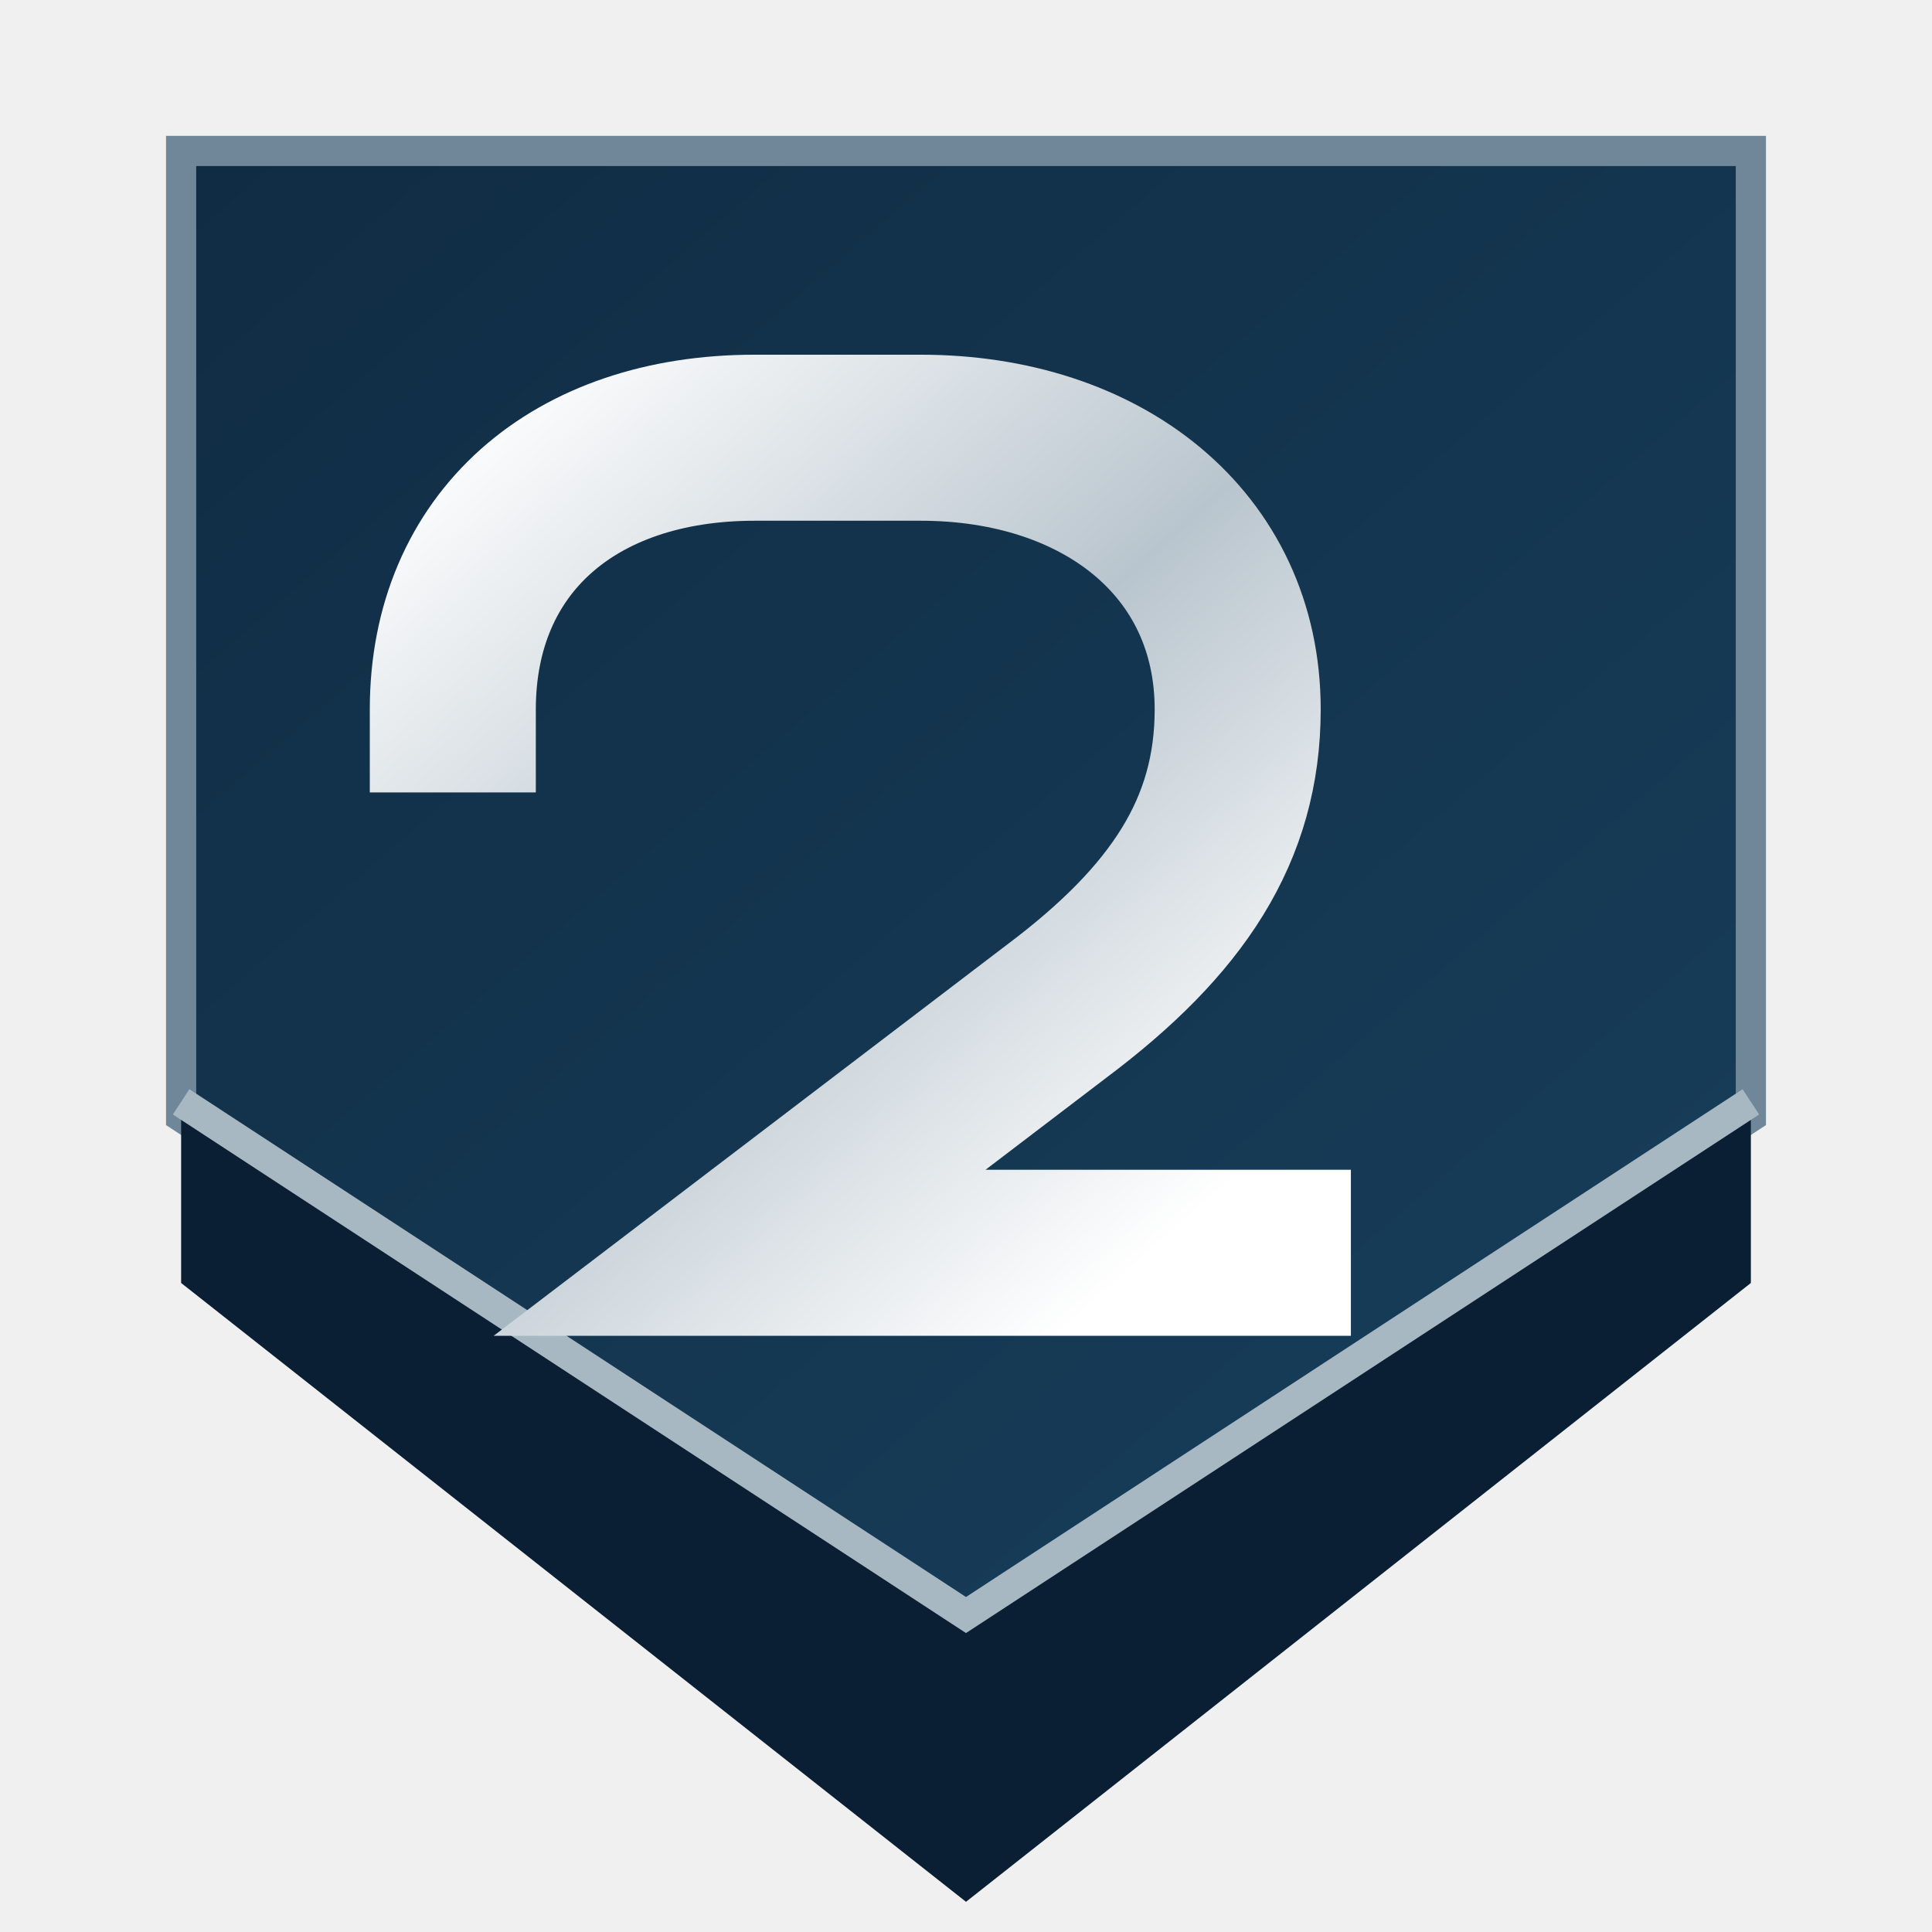
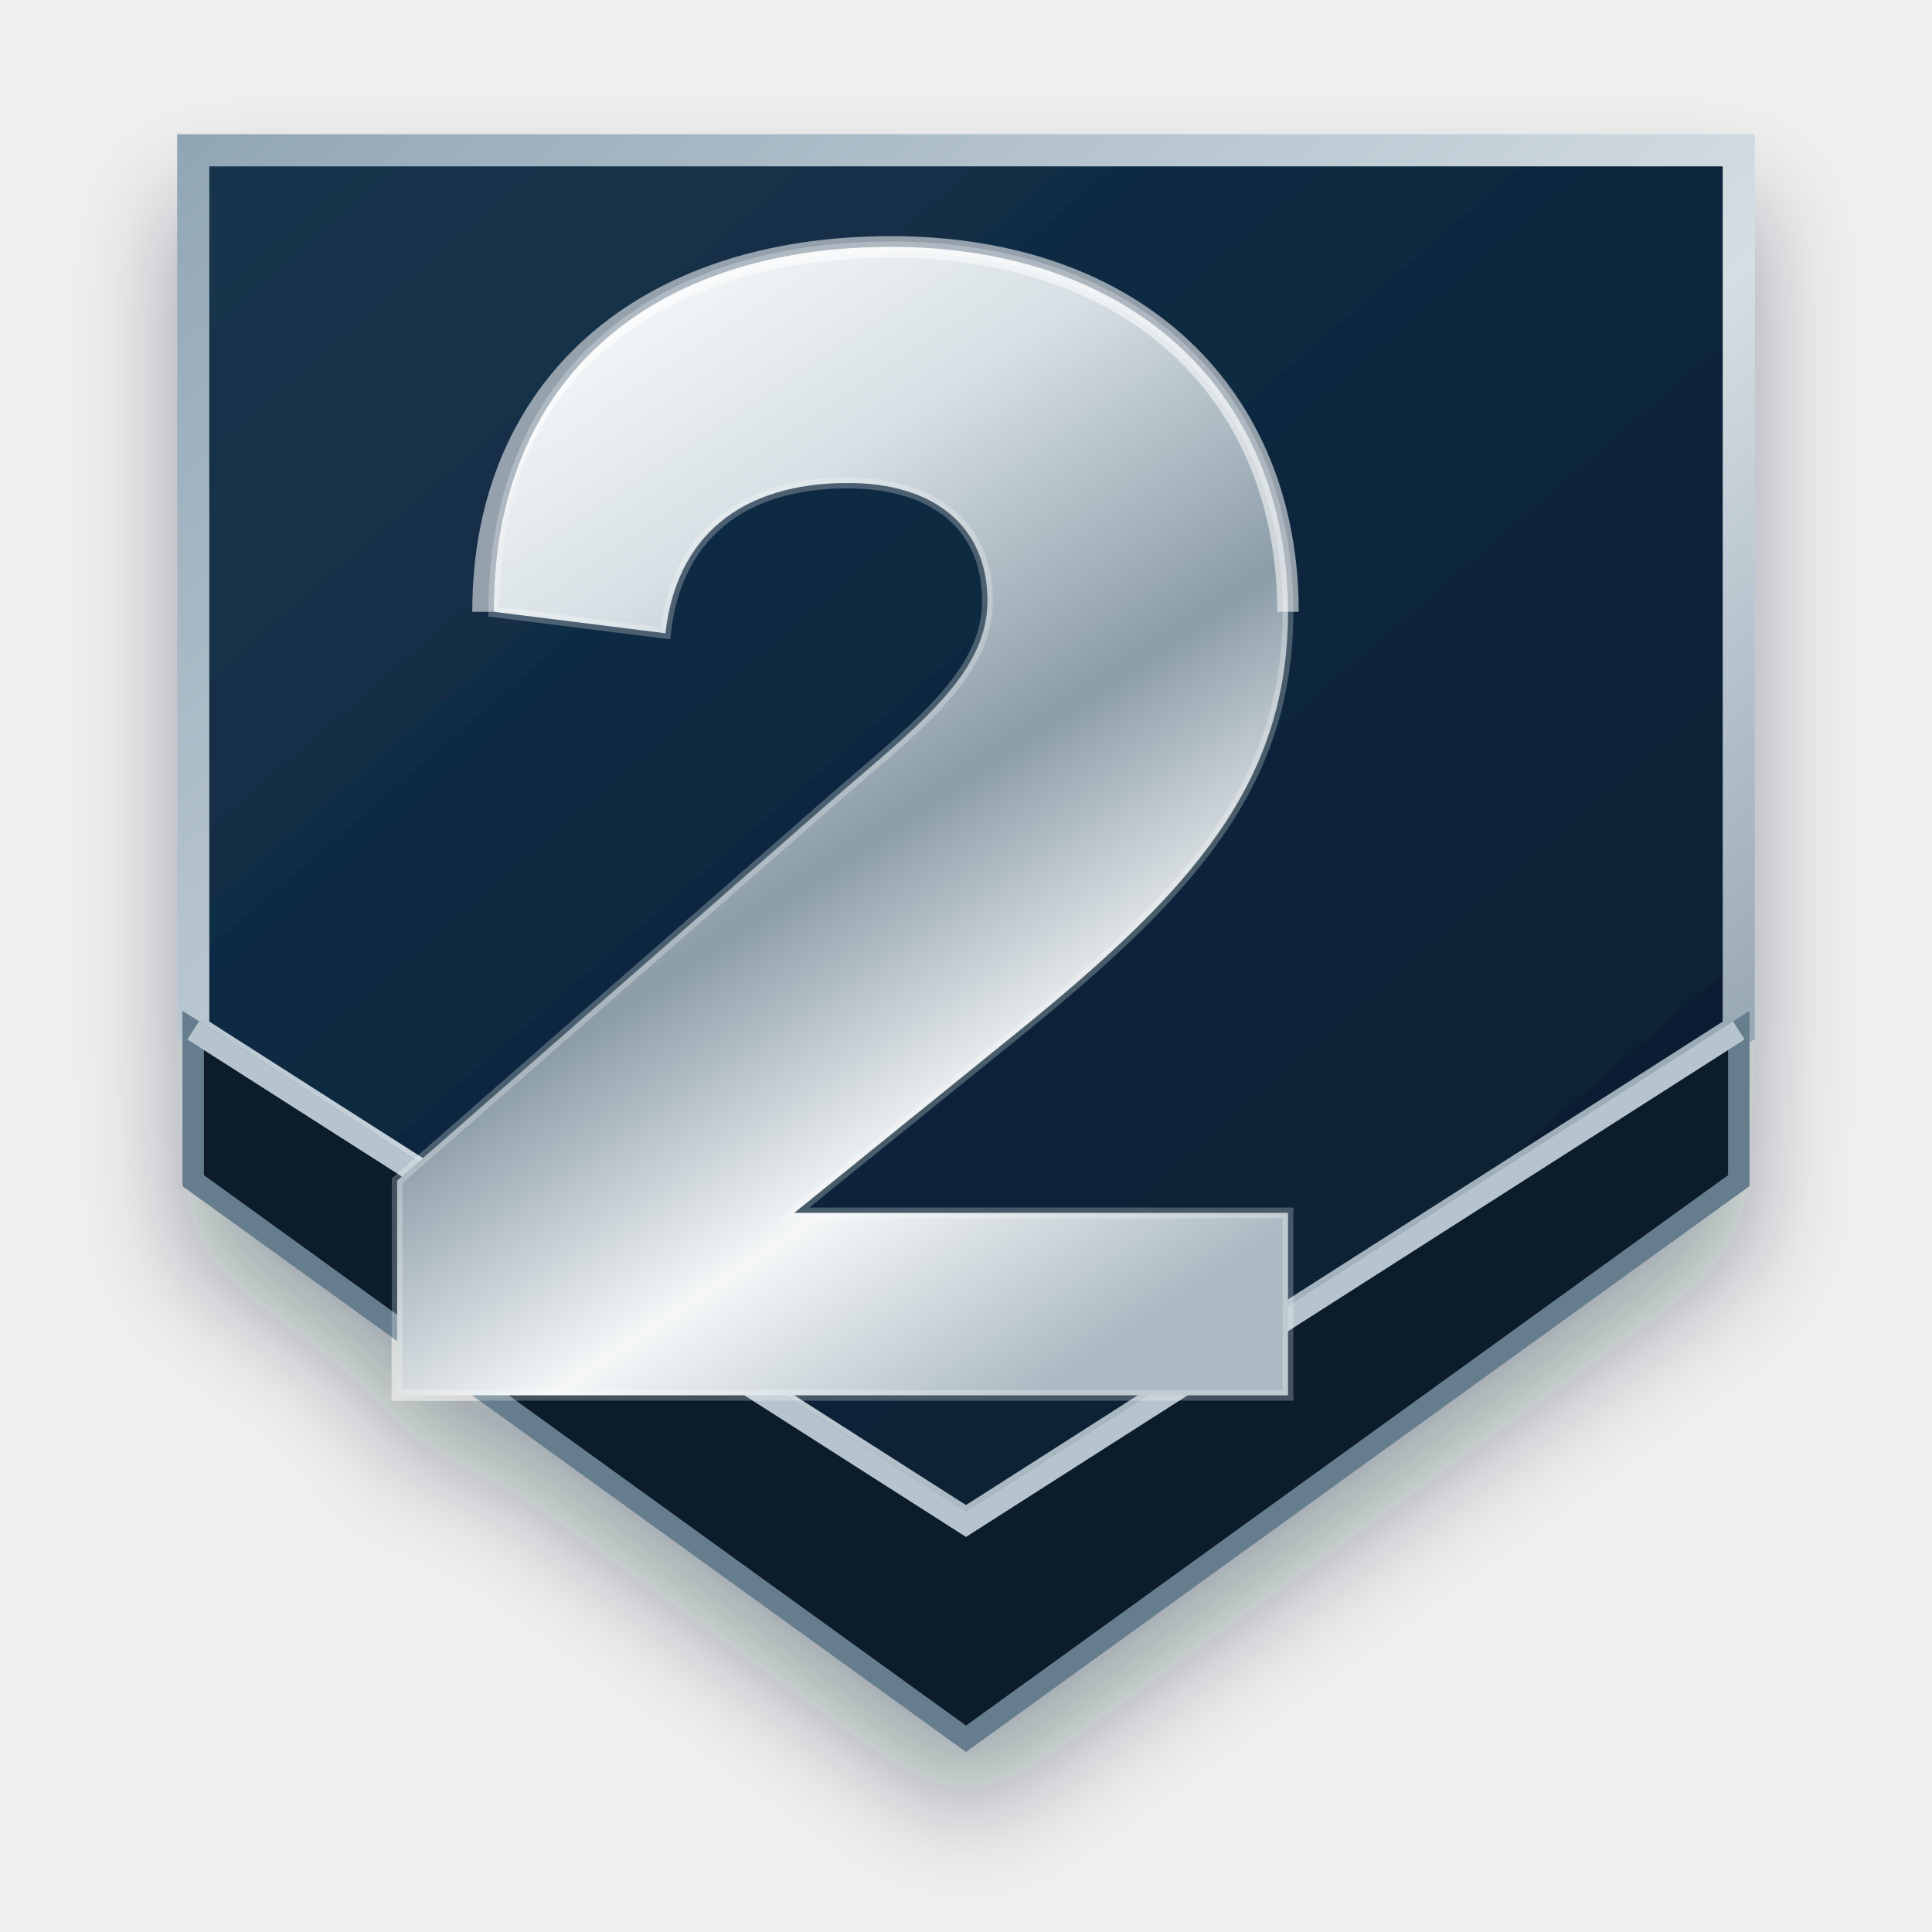
- <svg xmlns="http://www.w3.org/2000/svg" viewBox="0 0 128 128" role="img" aria-labelledby="title desc">
+ <svg xmlns="http://www.w3.org/2000/svg" viewBox="0 0 180 180" role="img" aria-labelledby="title desc">
  <defs>
-     <linearGradient id="p" x1="16" y1="8" x2="106" y2="112" gradientUnits="userSpaceOnUse">
-       <stop stop-color="#102C44" />
-       <stop offset="1" stop-color="#183F5B" />
+     <linearGradient id="shield" x1="22" y1="8" x2="155" y2="162" gradientUnits="userSpaceOnUse">
+       <stop stop-color="#18364F" />
+       <stop offset=".55" stop-color="#0B243A" />
+       <stop offset="1" stop-color="#071A2B" />
    </linearGradient>
-     <linearGradient id="m" x1="34" y1="24" x2="82" y2="78" gradientUnits="userSpaceOnUse">
+     <linearGradient id="edge" x1="18" y1="12" x2="160" y2="170" gradientUnits="userSpaceOnUse">
+       <stop stop-color="#91A6B5" />
+       <stop offset=".5" stop-color="#D5DEE4" />
+       <stop offset="1" stop-color="#5D7485" />
+     </linearGradient>
+     <linearGradient id="metal" x1="48" y1="24" x2="112" y2="120" gradientUnits="userSpaceOnUse">
      <stop stop-color="#FFFFFF" />
-       <stop offset=".52" stop-color="#B9C5CE" />
-       <stop offset="1" stop-color="#FFFFFF" />
+       <stop offset=".28" stop-color="#D7E0E5" />
+       <stop offset=".55" stop-color="#8C9DA8" />
+       <stop offset=".78" stop-color="#F5F7F8" />
+       <stop offset="1" stop-color="#AAB9C2" />
    </linearGradient>
+     <filter id="shadow" x="-30%" y="-30%" width="160%" height="180%">
+       <feDropShadow dx="0" dy="6" stdDeviation="5" flood-color="#061525" flood-opacity=".35" />
+     </filter>
  </defs>
-   <path d="M12 10h104v64l-52 34-52-34V10Z" fill="url(#p)" stroke="#6F8798" stroke-width="2" />
-   <path d="M12 73 64 107l52-34v12L64 126 12 85V73Z" fill="#0A1F33" />
-   <path d="M12 73 64 107l52-34" fill="none" stroke="#A8B8C3" stroke-width="2" />
-   <path d="M30 47c0-11 8-18 20-18h11c12 0 21 7 21 18 0 8-4 14-12 20L49 83h35" fill="none" stroke="url(#m)" stroke-width="11" stroke-linecap="square" stroke-linejoin="miter" />
+   <g filter="url(#shadow)">
+     <path d="M18 14H162V96L90 142L18 96Z" fill="url(#shield)" stroke="url(#edge)" stroke-width="3" />
+     <path d="M18 96L90 142L162 96V110L90 162L18 110Z" fill="#071A2B" stroke="#667D8D" stroke-width="2" />
+     <path d="M18 96L90 142L162 96" fill="none" stroke="#B5C4CD" stroke-width="2" />
+     <path d="M46 57C46 35 61 23 83 23C106 23 120 37 120 57C120 73 111 83 95 96L74 113H120V130H37V110L77 75C85 68 92 63 92 56C92 49 87 45 79 45C69 45 63 50 62 59Z" fill="url(#metal)" stroke="#FFFFFF" stroke-opacity=".25" />
+     <path d="M45 57C45 36 60 23 83 23C106 23 120 37 120 57" fill="none" stroke="#FFFFFF" stroke-opacity=".55" stroke-width="2" />
+   </g>
</svg>
